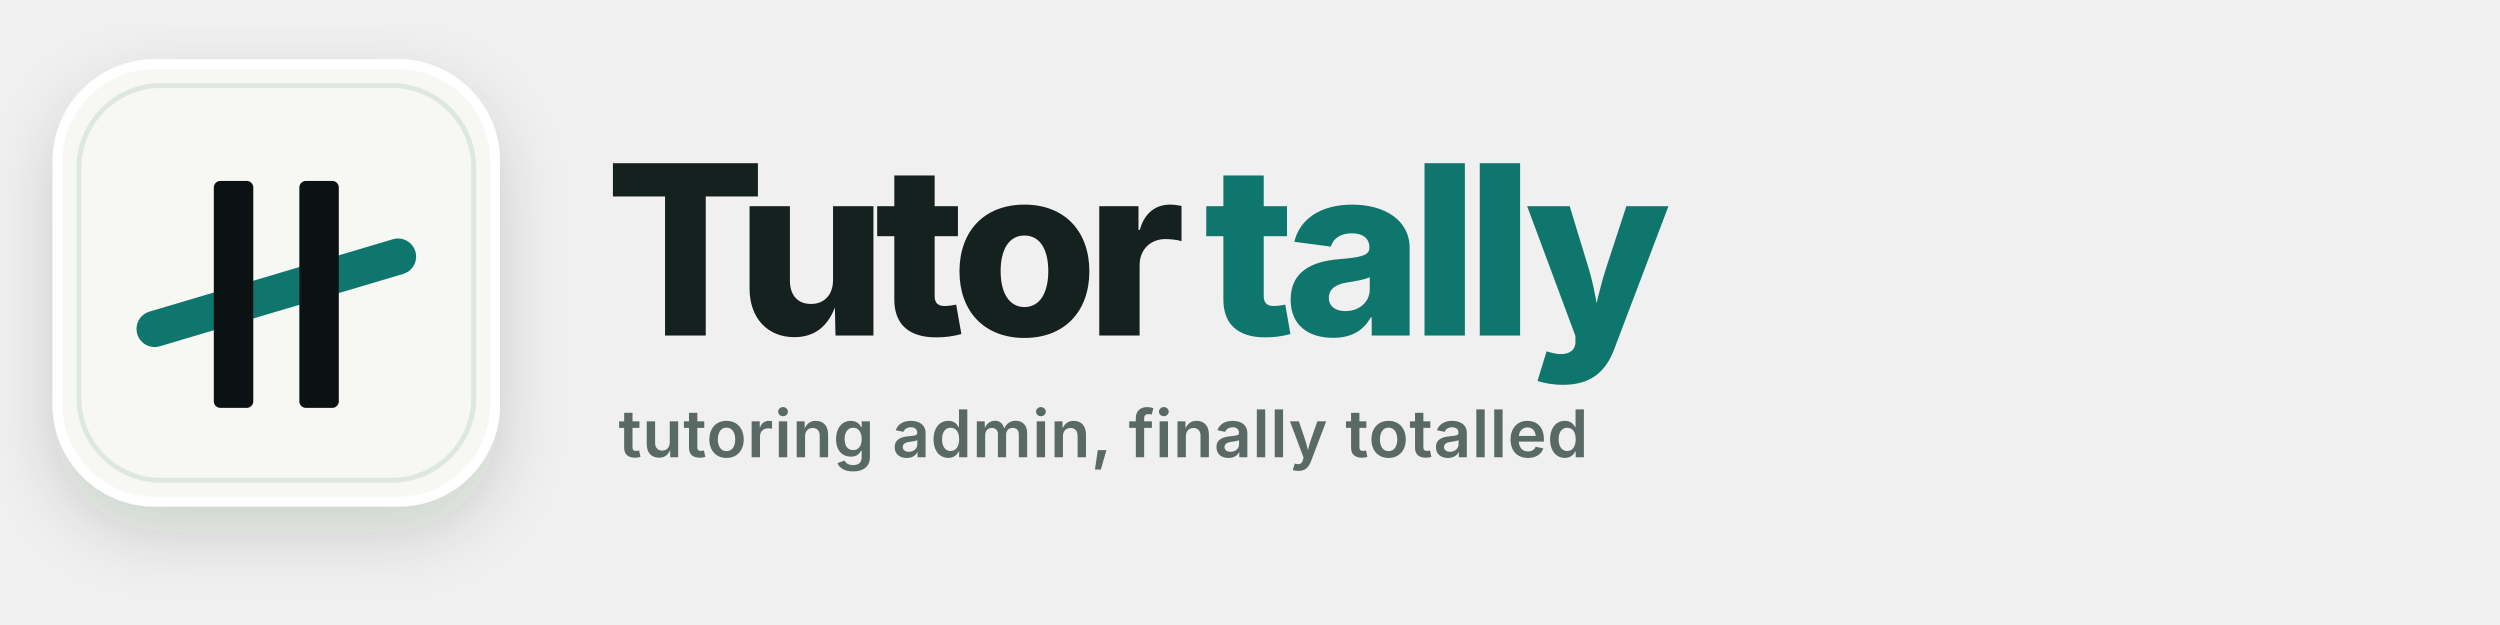
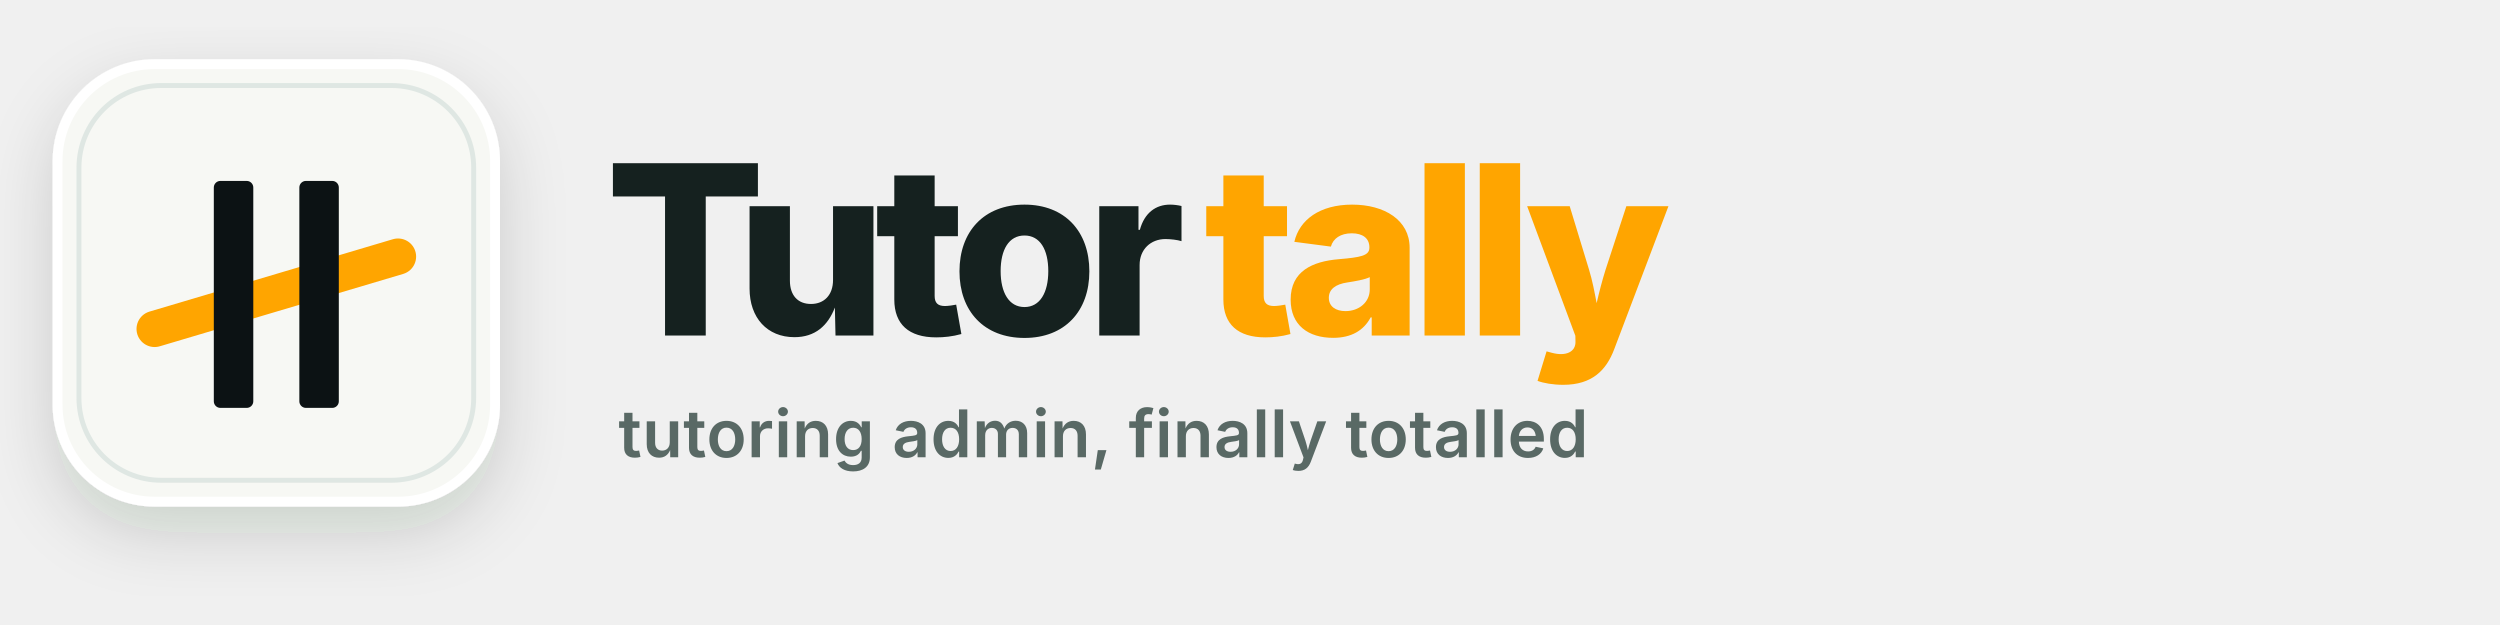
<svg xmlns="http://www.w3.org/2000/svg" viewBox="0 0 760 190" role="img" aria-labelledby="title desc">
  <defs>
    <filter id="soft-shadow" x="-20%" y="-20%" width="140%" height="140%">
      <feDropShadow dx="0" dy="8" stdDeviation="10" flood-color="#15211f" flood-opacity="0.16" />
    </filter>
  </defs>
  <g transform="translate(16 18)">
    <rect x="0" y="0" width="136" height="136" rx="31" fill="#ffffff" filter="url(#soft-shadow)" />
    <rect x="3" y="3" width="130" height="130" rx="28" fill="#f7f8f4" />
    <rect x="8" y="8" width="120" height="120" rx="25" fill="none" stroke="#dfe7e3" stroke-width="1.5" />
-     <path d="M31 82L105 60" fill="none" stroke="#0f766e" stroke-width="11" stroke-linecap="round" />
+     <path d="M31 82L105 60" fill="none" stroke="#ffa500" stroke-width="11" stroke-linecap="round" />
    <rect x="49" y="37" width="12" height="69" rx="2" fill="#0c1214" />
    <rect x="75" y="37" width="12" height="69" rx="2" fill="#0c1214" />
  </g>
  <g font-family="General Sans, Inter, Avenir Next, Segoe UI, Arial, sans-serif">
    <text x="184" y="102" fill="#15211f" font-size="72" font-weight="760" letter-spacing="-3.6">Tutor</text>
-     <text x="366" y="102" fill="#0f766e" font-size="72" font-weight="760" letter-spacing="-3.6">tally</text>
+     <text x="366" y="102" fill="#ffa500" font-size="72" font-weight="760" letter-spacing="-3.6">tally</text>
    <text x="188" y="139" fill="#596965" font-size="20" font-weight="560" letter-spacing="0.2">tutoring admin, finally totalled</text>
  </g>
</svg>
